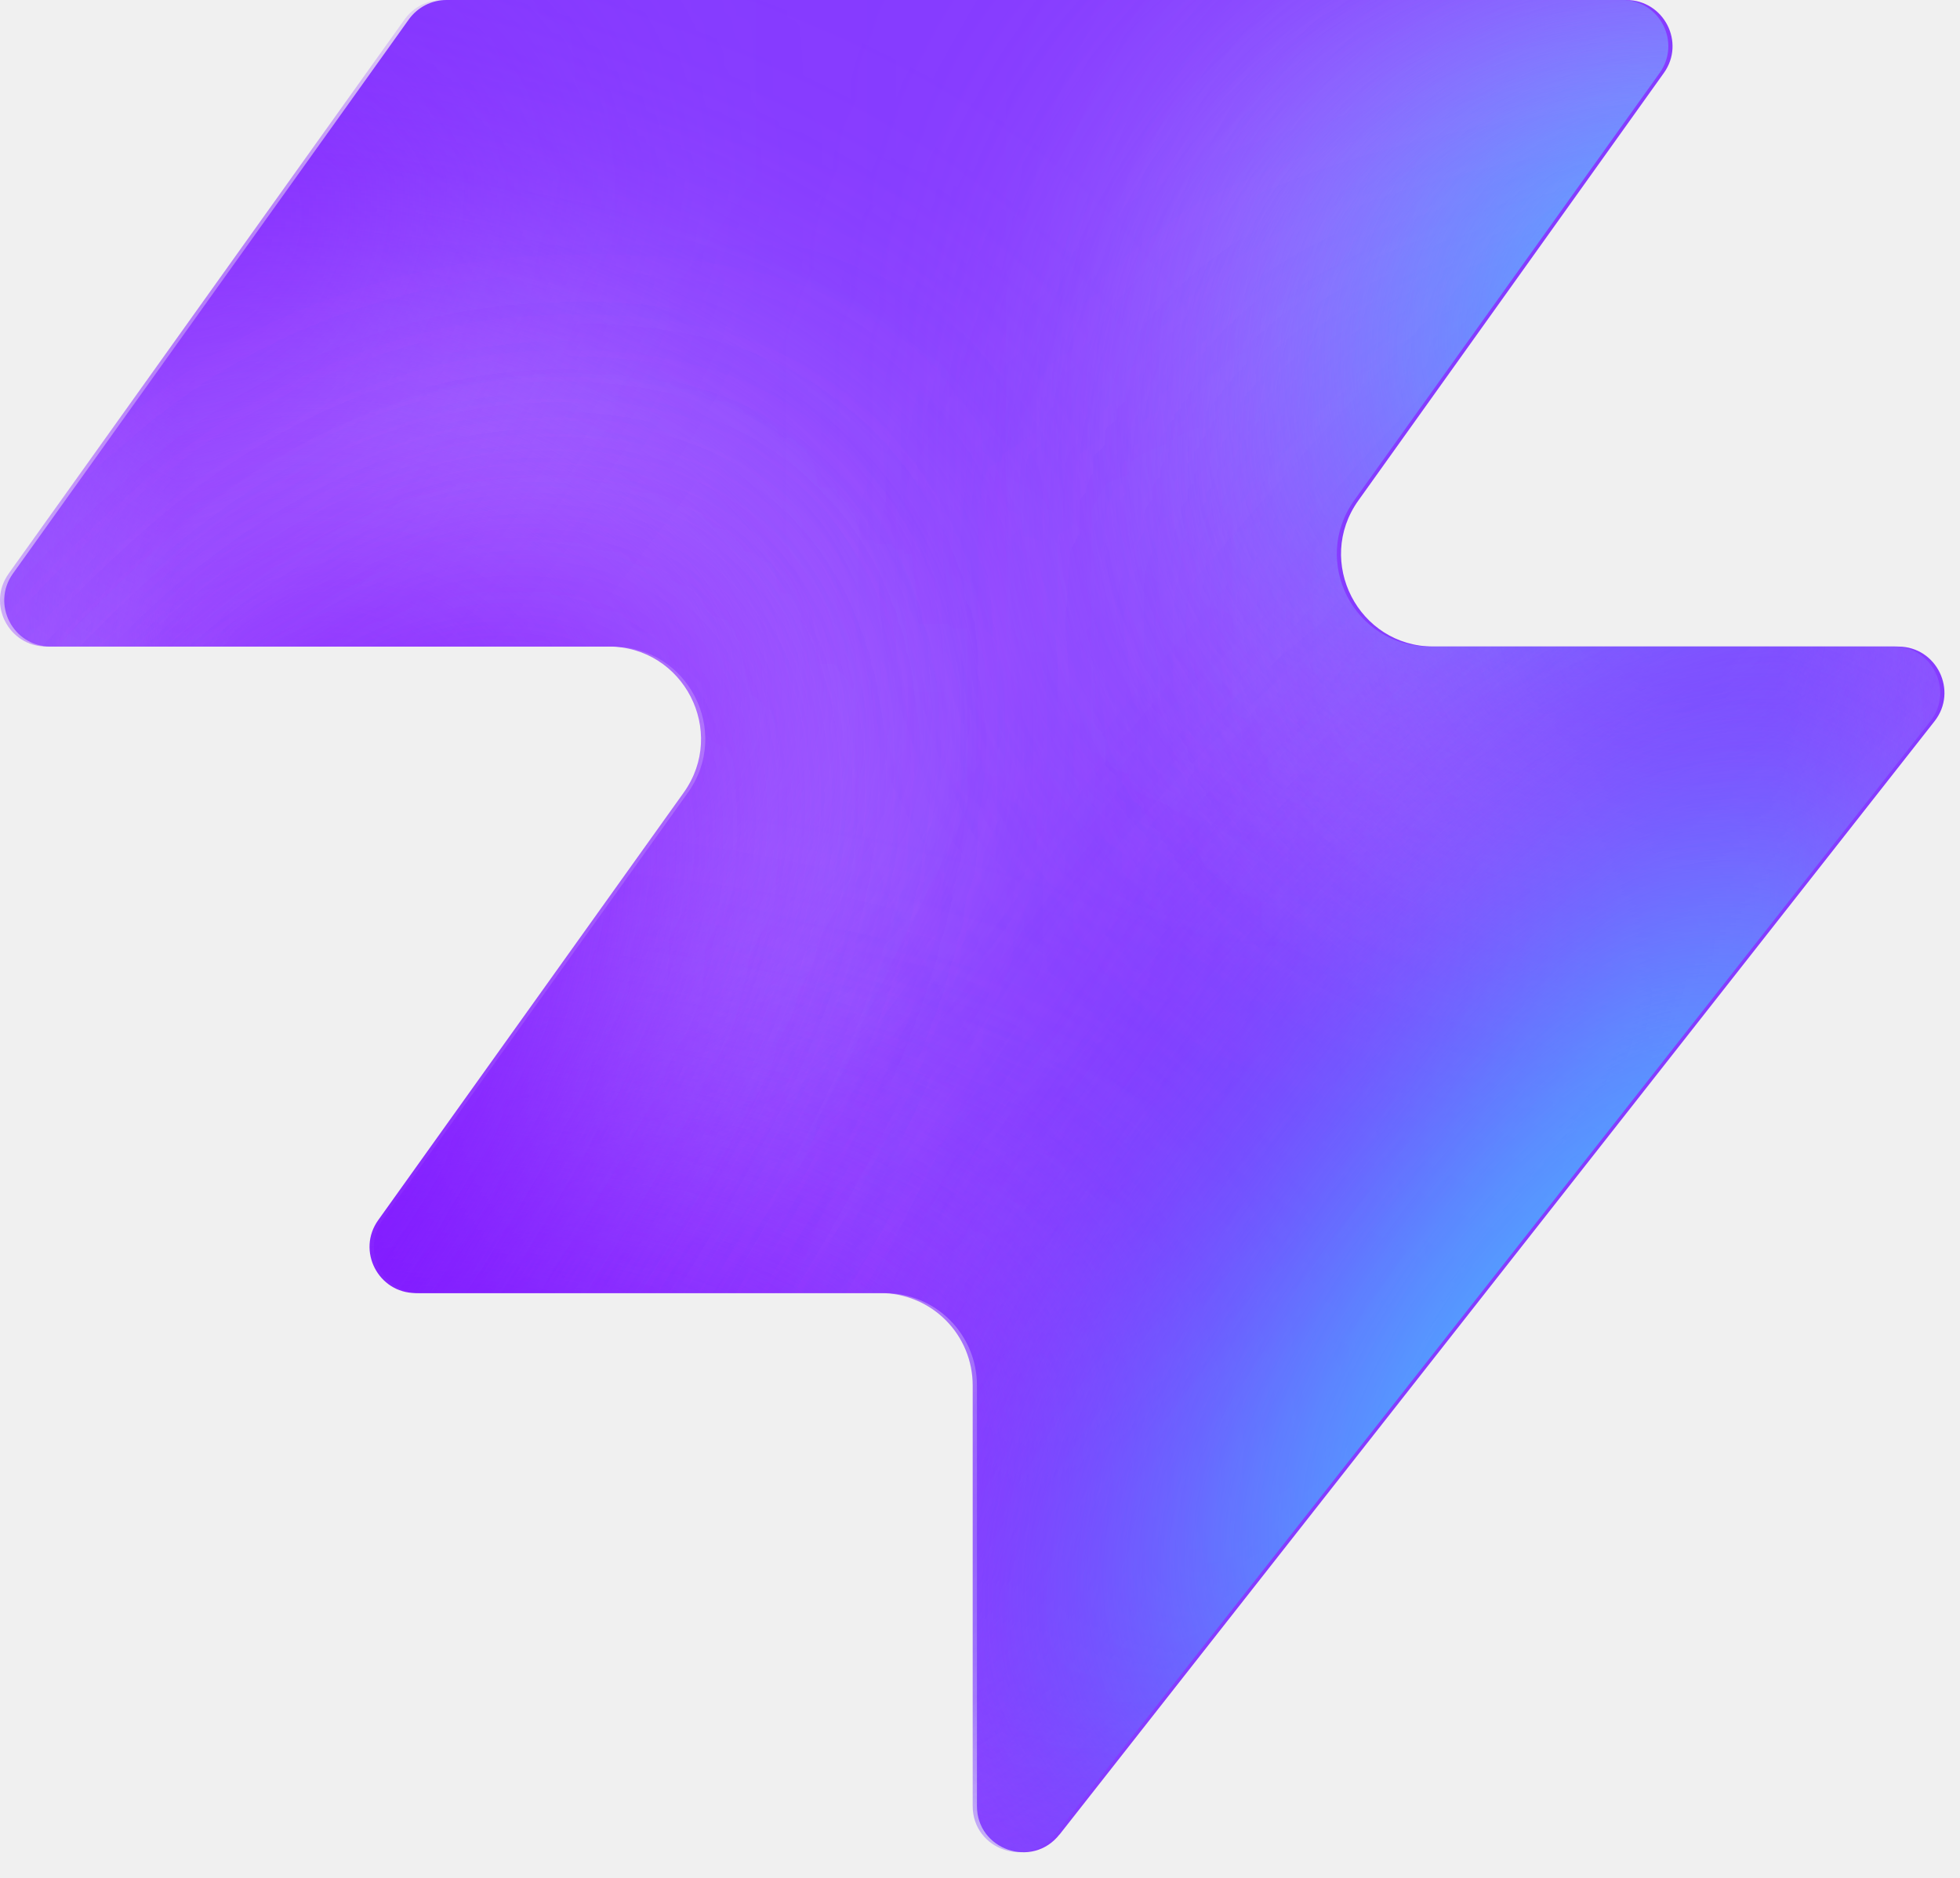
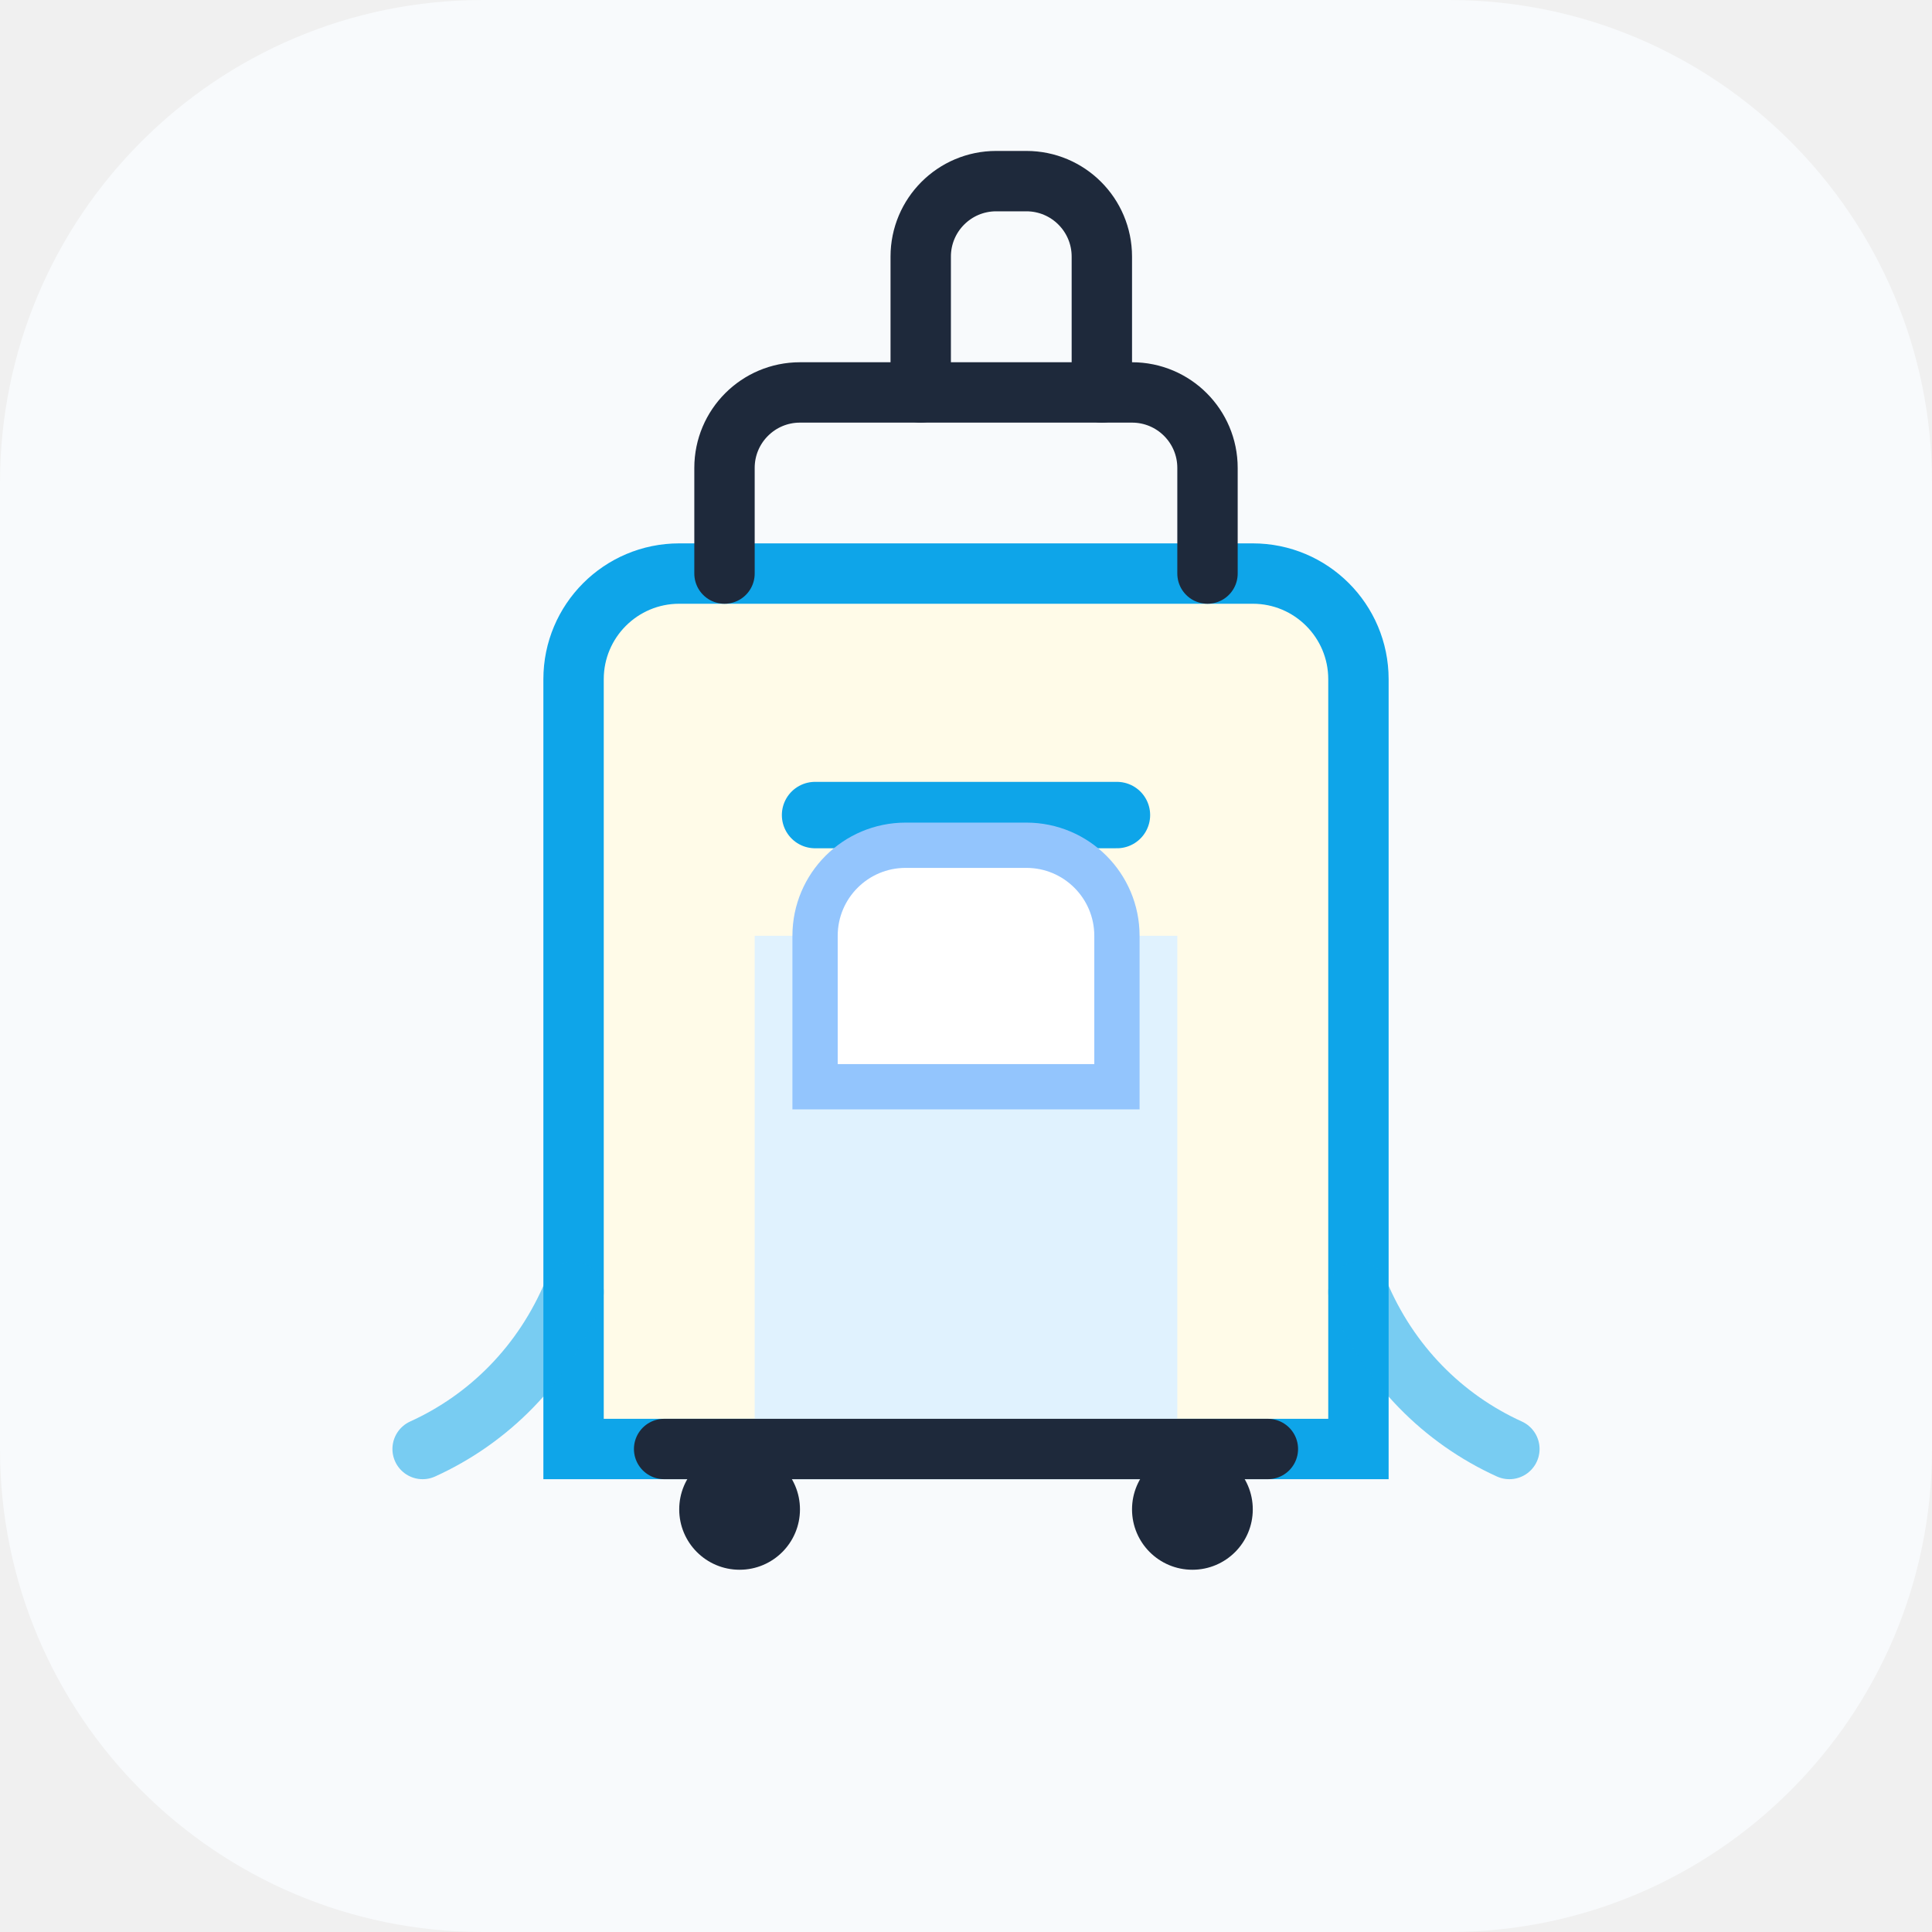
- <svg xmlns="http://www.w3.org/2000/svg" width="48" height="46" fill="none" viewBox="0 0 48 46">
-   <path fill="#863bff" d="M25.946 44.938c-.664.845-2.021.375-2.021-.698V33.937a2.26 2.26 0 0 0-2.262-2.262H10.287c-.92 0-1.456-1.04-.92-1.788l7.48-10.471c1.07-1.497 0-3.578-1.842-3.578H1.237c-.92 0-1.456-1.04-.92-1.788L10.013.474c.214-.297.556-.474.92-.474h28.894c.92 0 1.456 1.04.92 1.788l-7.48 10.471c-1.07 1.498 0 3.579 1.842 3.579h11.377c.943 0 1.473 1.088.89 1.83L25.947 44.94z" style="fill:#863bff;fill:color(display-p3 .525 .23 1);fill-opacity:1" />
-   <mask id="a" width="48" height="46" x="0" y="0" maskUnits="userSpaceOnUse" style="mask-type:alpha">
-     <path fill="#000" d="M25.842 44.938c-.664.844-2.021.375-2.021-.698V33.937a2.26 2.26 0 0 0-2.262-2.262H10.183c-.92 0-1.456-1.04-.92-1.788l7.48-10.471c1.07-1.498 0-3.579-1.842-3.579H1.133c-.92 0-1.456-1.04-.92-1.787L9.91.473c.214-.297.556-.474.92-.474h28.894c.92 0 1.456 1.04.92 1.788l-7.48 10.471c-1.07 1.498 0 3.578 1.842 3.578h11.377c.943 0 1.473 1.088.89 1.832L25.843 44.94z" style="fill:#000;fill-opacity:1" />
-   </mask>
-   <g mask="url(#a)">
-     <g filter="url(#b)">
-       <ellipse cx="5.508" cy="14.704" fill="#ede6ff" rx="5.508" ry="14.704" style="fill:#ede6ff;fill:color(display-p3 .927 .903 1);fill-opacity:1" transform="matrix(.00324 1 1 -.00324 -4.47 31.516)" />
-     </g>
-     <g filter="url(#c)">
-       <ellipse cx="10.399" cy="29.851" fill="#ede6ff" rx="10.399" ry="29.851" style="fill:#ede6ff;fill:color(display-p3 .927 .903 1);fill-opacity:1" transform="matrix(.00324 1 1 -.00324 -39.328 7.883)" />
-     </g>
-     <g filter="url(#d)">
-       <ellipse cx="5.508" cy="30.487" fill="#7e14ff" rx="5.508" ry="30.487" style="fill:#7e14ff;fill:color(display-p3 .492 .077 1);fill-opacity:1" transform="rotate(89.814 -25.913 -14.639)scale(1 -1)" />
-     </g>
-     <g filter="url(#e)">
-       <ellipse cx="5.508" cy="30.599" fill="#7e14ff" rx="5.508" ry="30.599" style="fill:#7e14ff;fill:color(display-p3 .492 .077 1);fill-opacity:1" transform="rotate(89.814 -32.644 -3.334)scale(1 -1)" />
-     </g>
-     <g filter="url(#f)">
-       <ellipse cx="5.508" cy="30.599" fill="#7e14ff" rx="5.508" ry="30.599" style="fill:#7e14ff;fill:color(display-p3 .492 .077 1);fill-opacity:1" transform="matrix(.00324 1 1 -.00324 -34.34 30.47)" />
-     </g>
-     <g filter="url(#g)">
-       <ellipse cx="14.072" cy="22.078" fill="#ede6ff" rx="14.072" ry="22.078" style="fill:#ede6ff;fill:color(display-p3 .927 .903 1);fill-opacity:1" transform="rotate(93.35 24.506 48.493)scale(-1 1)" />
-     </g>
-     <g filter="url(#h)">
-       <ellipse cx="3.47" cy="21.501" fill="#7e14ff" rx="3.47" ry="21.501" style="fill:#7e14ff;fill:color(display-p3 .492 .077 1);fill-opacity:1" transform="rotate(89.009 28.708 47.59)scale(-1 1)" />
-     </g>
-     <g filter="url(#i)">
-       <ellipse cx="3.47" cy="21.501" fill="#7e14ff" rx="3.47" ry="21.501" style="fill:#7e14ff;fill:color(display-p3 .492 .077 1);fill-opacity:1" transform="rotate(89.009 28.708 47.59)scale(-1 1)" />
-     </g>
-     <g filter="url(#j)">
-       <ellipse cx=".387" cy="8.972" fill="#7e14ff" rx="4.407" ry="29.108" style="fill:#7e14ff;fill:color(display-p3 .492 .077 1);fill-opacity:1" transform="rotate(39.51 .387 8.972)" />
-     </g>
-     <g filter="url(#k)">
-       <ellipse cx="47.523" cy="-6.092" fill="#7e14ff" rx="4.407" ry="29.108" style="fill:#7e14ff;fill:color(display-p3 .492 .077 1);fill-opacity:1" transform="rotate(37.892 47.523 -6.092)" />
-     </g>
-     <g filter="url(#l)">
-       <ellipse cx="41.412" cy="6.333" fill="#47bfff" rx="5.971" ry="9.665" style="fill:#47bfff;fill:color(display-p3 .28 .748 1);fill-opacity:1" transform="rotate(37.892 41.412 6.333)" />
-     </g>
-     <g filter="url(#m)">
-       <ellipse cx="-1.879" cy="38.332" fill="#7e14ff" rx="4.407" ry="29.108" style="fill:#7e14ff;fill:color(display-p3 .492 .077 1);fill-opacity:1" transform="rotate(37.892 -1.88 38.332)" />
-     </g>
-     <g filter="url(#n)">
-       <ellipse cx="-1.879" cy="38.332" fill="#7e14ff" rx="4.407" ry="29.108" style="fill:#7e14ff;fill:color(display-p3 .492 .077 1);fill-opacity:1" transform="rotate(37.892 -1.88 38.332)" />
-     </g>
-     <g filter="url(#o)">
-       <ellipse cx="35.651" cy="29.907" fill="#7e14ff" rx="4.407" ry="29.108" style="fill:#7e14ff;fill:color(display-p3 .492 .077 1);fill-opacity:1" transform="rotate(37.892 35.651 29.907)" />
-     </g>
-     <g filter="url(#p)">
-       <ellipse cx="38.418" cy="32.4" fill="#47bfff" rx="5.971" ry="15.297" style="fill:#47bfff;fill:color(display-p3 .28 .748 1);fill-opacity:1" transform="rotate(37.892 38.418 32.4)" />
-     </g>
-   </g>
-   <defs>
-     <filter id="b" width="60.045" height="41.654" x="-19.77" y="16.149" color-interpolation-filters="sRGB" filterUnits="userSpaceOnUse">
-       <feFlood flood-opacity="0" result="BackgroundImageFix" />
-       <feBlend in="SourceGraphic" in2="BackgroundImageFix" result="shape" />
-       <feGaussianBlur result="effect1_foregroundBlur_2002_17158" stdDeviation="7.659" />
-     </filter>
-     <filter id="c" width="90.34" height="51.437" x="-54.613" y="-7.533" color-interpolation-filters="sRGB" filterUnits="userSpaceOnUse">
-       <feFlood flood-opacity="0" result="BackgroundImageFix" />
-       <feBlend in="SourceGraphic" in2="BackgroundImageFix" result="shape" />
-       <feGaussianBlur result="effect1_foregroundBlur_2002_17158" stdDeviation="7.659" />
-     </filter>
-     <filter id="d" width="79.355" height="29.4" x="-49.64" y="2.03" color-interpolation-filters="sRGB" filterUnits="userSpaceOnUse">
-       <feFlood flood-opacity="0" result="BackgroundImageFix" />
-       <feBlend in="SourceGraphic" in2="BackgroundImageFix" result="shape" />
-       <feGaussianBlur result="effect1_foregroundBlur_2002_17158" stdDeviation="4.596" />
-     </filter>
-     <filter id="e" width="79.579" height="29.4" x="-45.045" y="20.029" color-interpolation-filters="sRGB" filterUnits="userSpaceOnUse">
-       <feFlood flood-opacity="0" result="BackgroundImageFix" />
-       <feBlend in="SourceGraphic" in2="BackgroundImageFix" result="shape" />
-       <feGaussianBlur result="effect1_foregroundBlur_2002_17158" stdDeviation="4.596" />
-     </filter>
-     <filter id="f" width="79.579" height="29.4" x="-43.513" y="21.178" color-interpolation-filters="sRGB" filterUnits="userSpaceOnUse">
-       <feFlood flood-opacity="0" result="BackgroundImageFix" />
-       <feBlend in="SourceGraphic" in2="BackgroundImageFix" result="shape" />
-       <feGaussianBlur result="effect1_foregroundBlur_2002_17158" stdDeviation="4.596" />
-     </filter>
-     <filter id="g" width="74.749" height="58.852" x="15.756" y="-17.901" color-interpolation-filters="sRGB" filterUnits="userSpaceOnUse">
-       <feFlood flood-opacity="0" result="BackgroundImageFix" />
-       <feBlend in="SourceGraphic" in2="BackgroundImageFix" result="shape" />
-       <feGaussianBlur result="effect1_foregroundBlur_2002_17158" stdDeviation="7.659" />
-     </filter>
-     <filter id="h" width="61.377" height="25.362" x="23.548" y="2.284" color-interpolation-filters="sRGB" filterUnits="userSpaceOnUse">
-       <feFlood flood-opacity="0" result="BackgroundImageFix" />
-       <feBlend in="SourceGraphic" in2="BackgroundImageFix" result="shape" />
-       <feGaussianBlur result="effect1_foregroundBlur_2002_17158" stdDeviation="4.596" />
-     </filter>
-     <filter id="i" width="61.377" height="25.362" x="23.548" y="2.284" color-interpolation-filters="sRGB" filterUnits="userSpaceOnUse">
-       <feFlood flood-opacity="0" result="BackgroundImageFix" />
-       <feBlend in="SourceGraphic" in2="BackgroundImageFix" result="shape" />
-       <feGaussianBlur result="effect1_foregroundBlur_2002_17158" stdDeviation="4.596" />
-     </filter>
-     <filter id="j" width="56.045" height="63.649" x="-27.636" y="-22.853" color-interpolation-filters="sRGB" filterUnits="userSpaceOnUse">
-       <feFlood flood-opacity="0" result="BackgroundImageFix" />
-       <feBlend in="SourceGraphic" in2="BackgroundImageFix" result="shape" />
-       <feGaussianBlur result="effect1_foregroundBlur_2002_17158" stdDeviation="4.596" />
-     </filter>
-     <filter id="k" width="54.814" height="64.646" x="20.116" y="-38.415" color-interpolation-filters="sRGB" filterUnits="userSpaceOnUse">
-       <feFlood flood-opacity="0" result="BackgroundImageFix" />
-       <feBlend in="SourceGraphic" in2="BackgroundImageFix" result="shape" />
-       <feGaussianBlur result="effect1_foregroundBlur_2002_17158" stdDeviation="4.596" />
-     </filter>
-     <filter id="l" width="33.541" height="35.313" x="24.641" y="-11.323" color-interpolation-filters="sRGB" filterUnits="userSpaceOnUse">
-       <feFlood flood-opacity="0" result="BackgroundImageFix" />
-       <feBlend in="SourceGraphic" in2="BackgroundImageFix" result="shape" />
-       <feGaussianBlur result="effect1_foregroundBlur_2002_17158" stdDeviation="4.596" />
-     </filter>
-     <filter id="m" width="54.814" height="64.646" x="-29.286" y="6.009" color-interpolation-filters="sRGB" filterUnits="userSpaceOnUse">
-       <feFlood flood-opacity="0" result="BackgroundImageFix" />
-       <feBlend in="SourceGraphic" in2="BackgroundImageFix" result="shape" />
-       <feGaussianBlur result="effect1_foregroundBlur_2002_17158" stdDeviation="4.596" />
-     </filter>
-     <filter id="n" width="54.814" height="64.646" x="-29.286" y="6.009" color-interpolation-filters="sRGB" filterUnits="userSpaceOnUse">
-       <feFlood flood-opacity="0" result="BackgroundImageFix" />
-       <feBlend in="SourceGraphic" in2="BackgroundImageFix" result="shape" />
-       <feGaussianBlur result="effect1_foregroundBlur_2002_17158" stdDeviation="4.596" />
-     </filter>
-     <filter id="o" width="54.814" height="64.646" x="8.244" y="-2.416" color-interpolation-filters="sRGB" filterUnits="userSpaceOnUse">
-       <feFlood flood-opacity="0" result="BackgroundImageFix" />
-       <feBlend in="SourceGraphic" in2="BackgroundImageFix" result="shape" />
-       <feGaussianBlur result="effect1_foregroundBlur_2002_17158" stdDeviation="4.596" />
-     </filter>
-     <filter id="p" width="39.409" height="43.623" x="18.713" y="10.588" color-interpolation-filters="sRGB" filterUnits="userSpaceOnUse">
-       <feFlood flood-opacity="0" result="BackgroundImageFix" />
-       <feBlend in="SourceGraphic" in2="BackgroundImageFix" result="shape" />
-       <feGaussianBlur result="effect1_foregroundBlur_2002_17158" stdDeviation="4.596" />
-     </filter>
-   </defs>
+ <svg xmlns="http://www.w3.org/2000/svg" width="64" height="64" viewBox="0 0 64 64" fill="none">
+   <rect width="64" height="64" rx="16" fill="#F8FAFC" />
+   <path d="M19 48V22.5C19 20.567 20.567 19 22.5 19H41.5C43.433 19 45 20.567 45 22.5V48H19Z" fill="#FFFBE8" stroke="#0EA5E9" stroke-width="2" />
+   <path d="M24 19V15.5C24 14.119 25.119 13 26.5 13H37.5C38.881 13 40 14.119 40 15.5V19" stroke="#1E293B" stroke-width="2" stroke-linecap="round" />
+   <path d="M27 27H37" stroke="#0EA5E9" stroke-width="2.2" stroke-linecap="round" />
+   <path d="M25 48V31H39V48" fill="#E0F2FE" />
+   <path d="M22 48H42" stroke="#1E293B" stroke-width="2" stroke-linecap="round" />
+   <circle cx="24.5" cy="50" r="2" fill="#1E293B" />
+   <circle cx="39.5" cy="50" r="2" fill="#1E293B" />
+   <path d="M27 31C27 29.343 28.343 28 30 28H34C35.657 28 37 29.343 37 31V36H27V31Z" fill="#FFFFFF" stroke="#93C5FD" stroke-width="1.5" />
+   <path d="M30.5 13V8.5C30.5 7.119 31.619 6 33 6H34C35.381 6 36.5 7.119 36.5 8.5V13" stroke="#1E293B" stroke-width="2" stroke-linecap="round" />
+   <path d="M14 48C16.2 47 18 45.2 19 42.8" stroke="#0EA5E9" stroke-width="2" stroke-linecap="round" opacity="0.55" />
+   <path d="M45 42.8C46 45.2 47.8 47 50 48" stroke="#0EA5E9" stroke-width="2" stroke-linecap="round" opacity="0.55" />
</svg>
